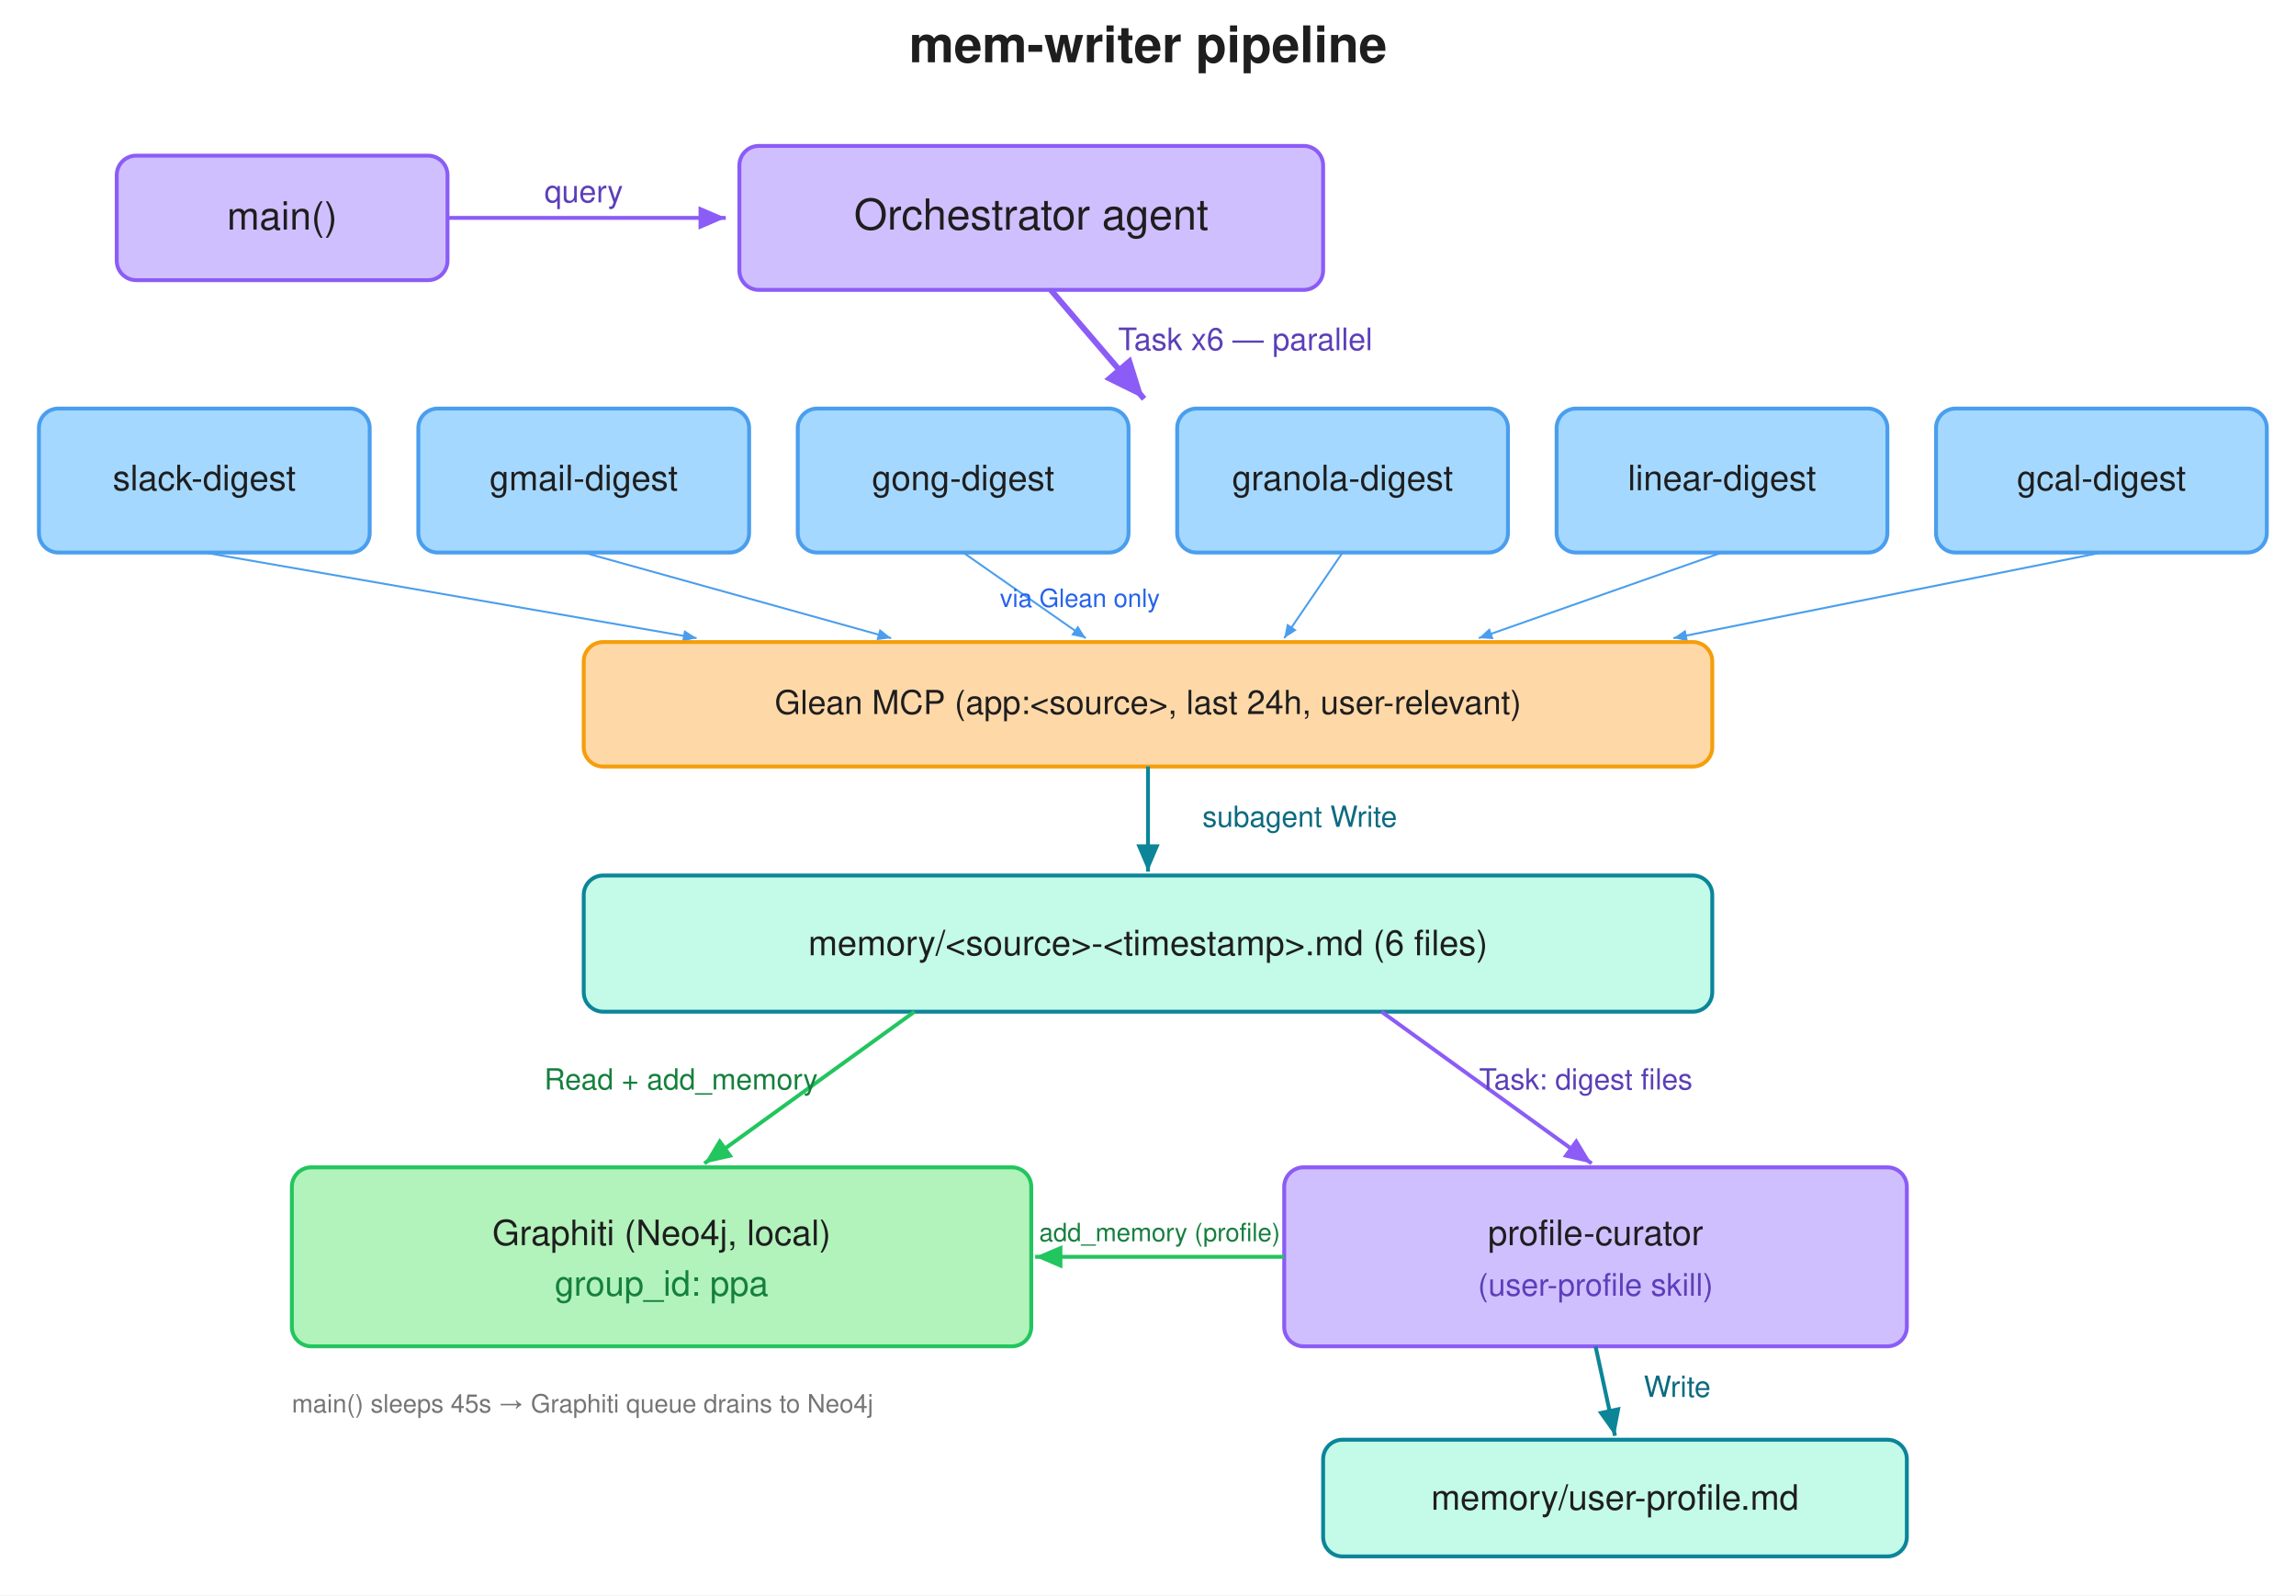
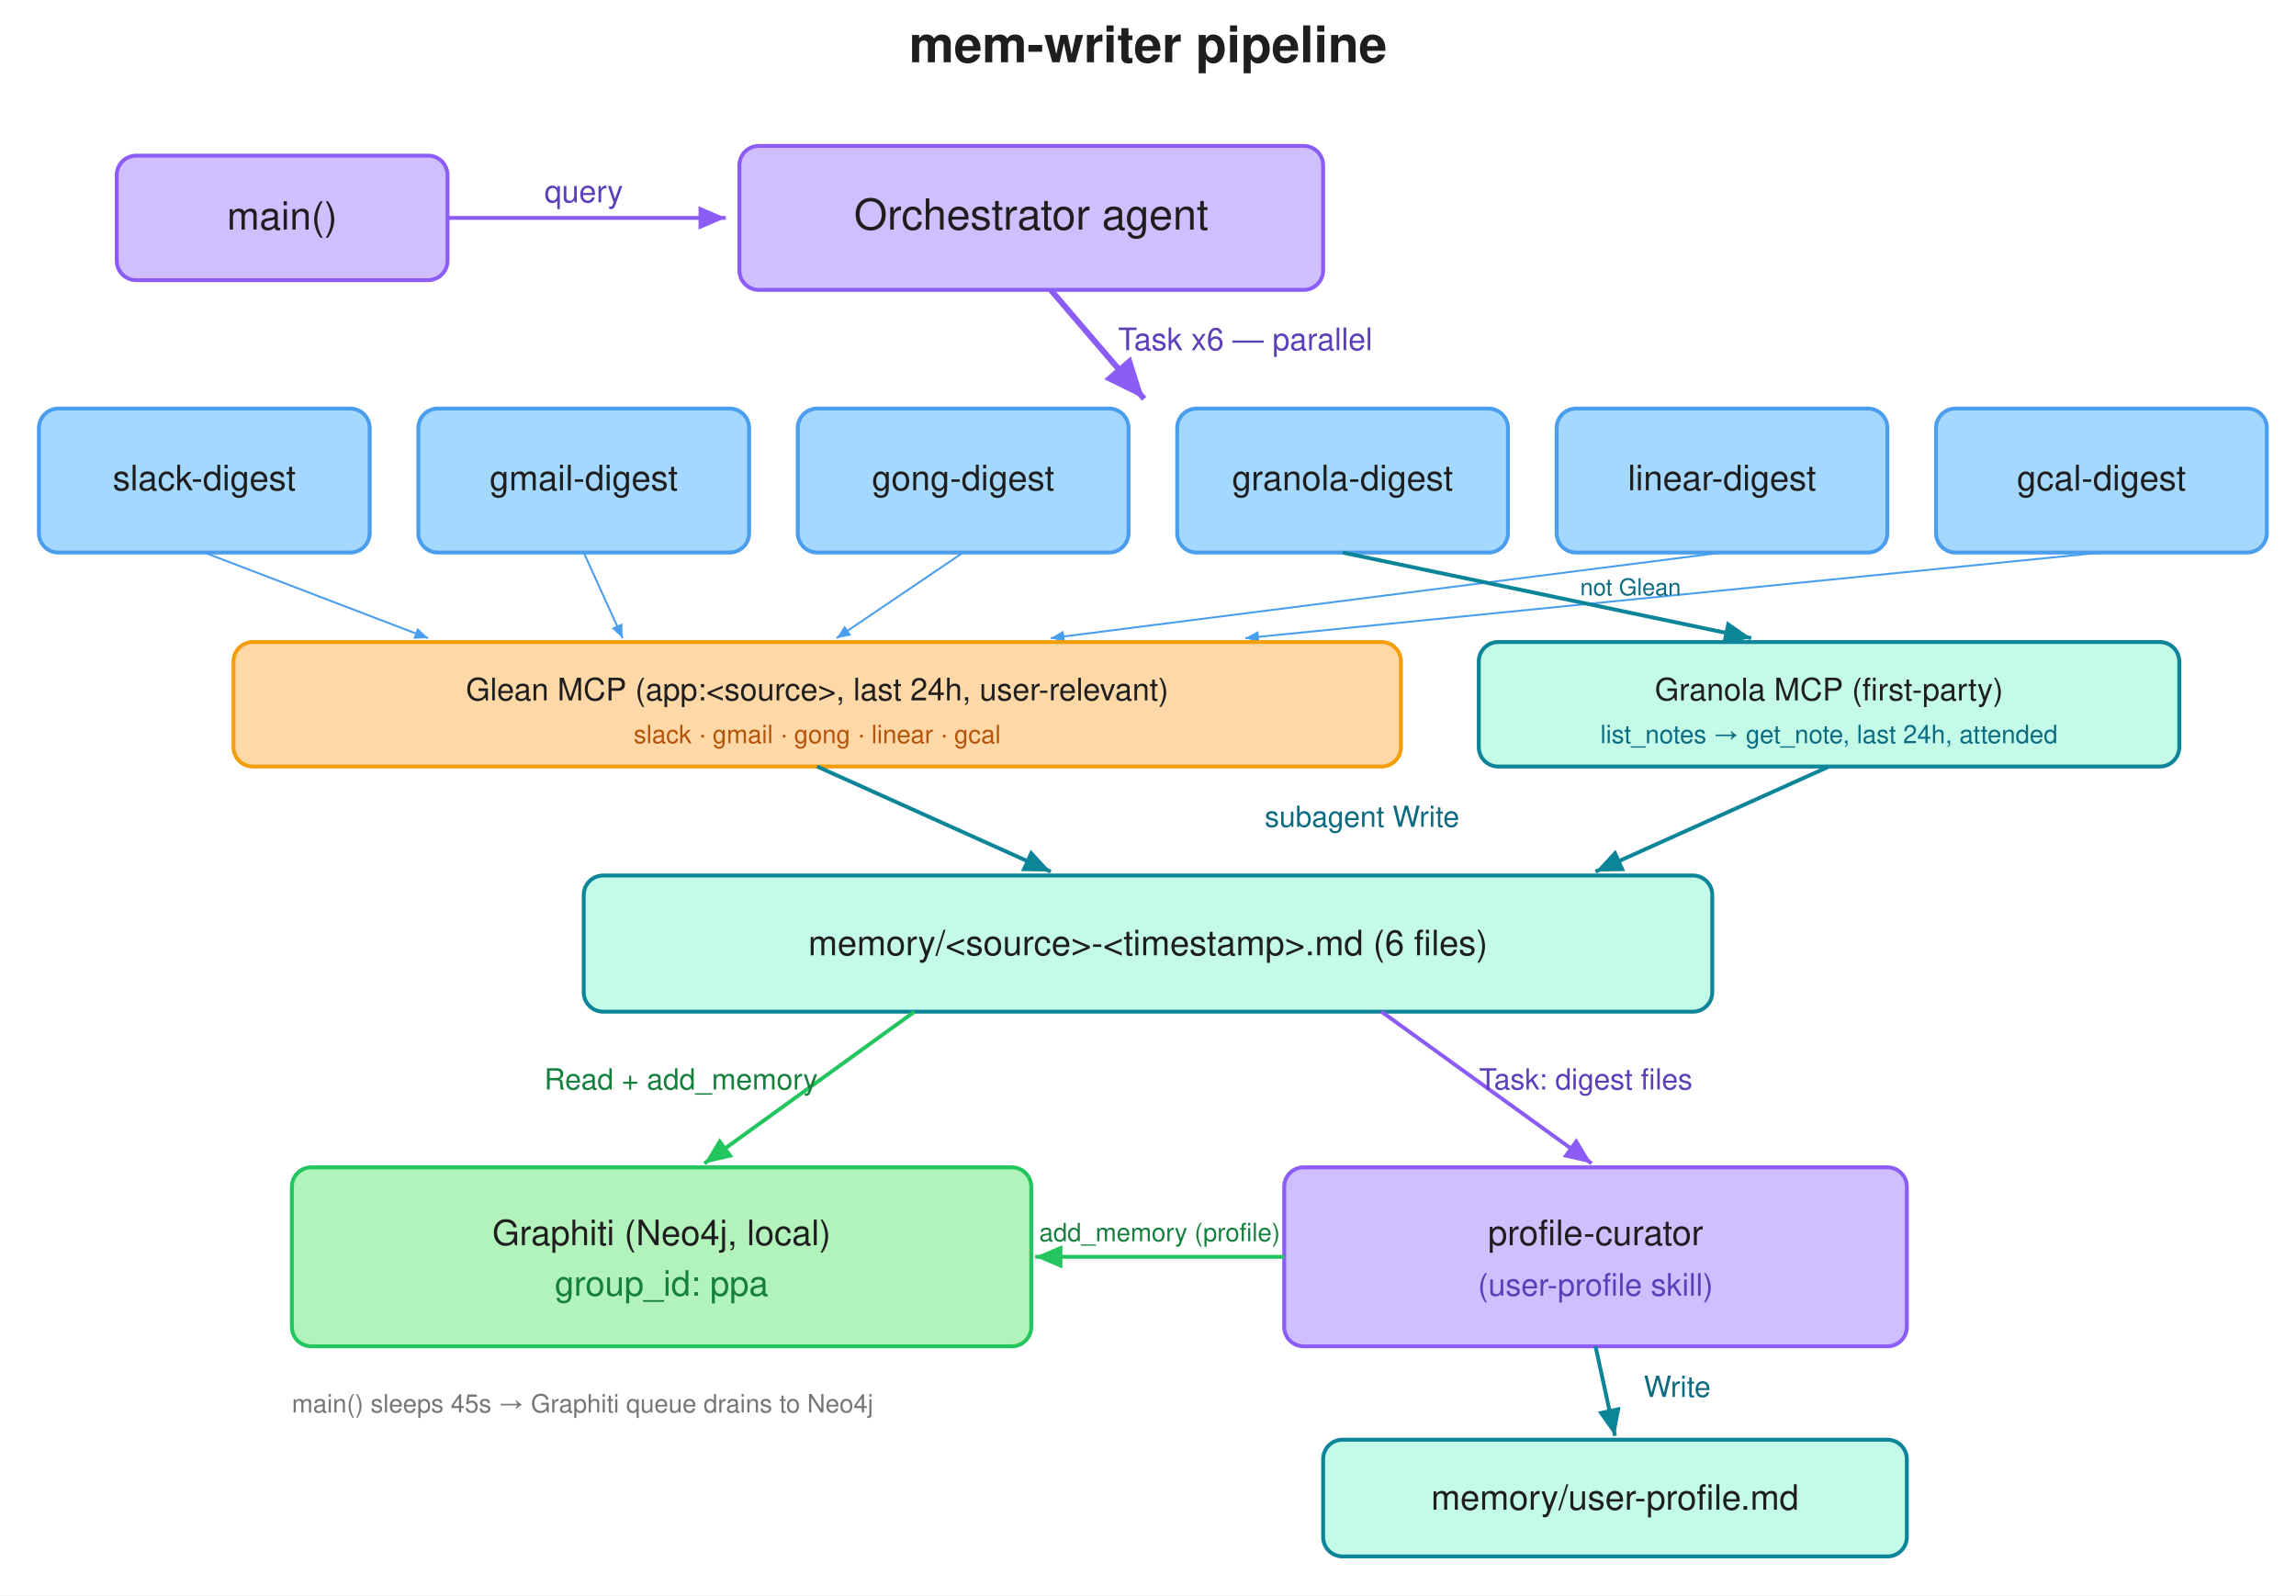
<svg xmlns="http://www.w3.org/2000/svg" viewBox="0 0 1180 820" font-family="Segoe UI, Helvetica, Arial, sans-serif">
  <defs>
    <marker id="ah-purple" markerWidth="9" markerHeight="9" refX="7" refY="3" orient="auto">
      <path d="M0,0 L7,3 L0,6 Z" fill="#8b5cf6" />
    </marker>
    <marker id="ah-blue" markerWidth="9" markerHeight="9" refX="7" refY="3" orient="auto">
      <path d="M0,0 L7,3 L0,6 Z" fill="#4a9eed" />
    </marker>
    <marker id="ah-teal" markerWidth="9" markerHeight="9" refX="7" refY="3" orient="auto">
      <path d="M0,0 L7,3 L0,6 Z" fill="#0c8599" />
    </marker>
    <marker id="ah-green" markerWidth="9" markerHeight="9" refX="7" refY="3" orient="auto">
      <path d="M0,0 L7,3 L0,6 Z" fill="#22c55e" />
    </marker>
  </defs>
  <rect x="0" y="0" width="1180" height="820" fill="#ffffff" />
  <text x="590" y="32" text-anchor="middle" font-size="26" font-weight="bold" fill="#1e1e1e">mem-writer pipeline</text>
  <rect x="60" y="80" width="170" height="64" rx="10" fill="#d0bfff" stroke="#8b5cf6" stroke-width="2" />
  <text x="145" y="118" text-anchor="middle" font-size="20" fill="#1e1e1e">main()</text>
  <rect x="380" y="75" width="300" height="74" rx="10" fill="#d0bfff" stroke="#8b5cf6" stroke-width="2" />
  <text x="530" y="118" text-anchor="middle" font-size="22" fill="#1e1e1e">Orchestrator agent</text>
  <line x1="230" y1="112" x2="373" y2="112" stroke="#8b5cf6" stroke-width="2" marker-end="url(#ah-purple)" />
  <text x="300" y="104" text-anchor="middle" font-size="16" fill="#5b3fb8">query</text>
  <rect x="20" y="210" width="170" height="74" rx="10" fill="#a5d8ff" stroke="#4a9eed" stroke-width="2" />
  <text x="105" y="252" text-anchor="middle" font-size="18" fill="#1e1e1e">slack-digest</text>
  <rect x="215" y="210" width="170" height="74" rx="10" fill="#a5d8ff" stroke="#4a9eed" stroke-width="2" />
  <text x="300" y="252" text-anchor="middle" font-size="18" fill="#1e1e1e">gmail-digest</text>
  <rect x="410" y="210" width="170" height="74" rx="10" fill="#a5d8ff" stroke="#4a9eed" stroke-width="2" />
  <text x="495" y="252" text-anchor="middle" font-size="18" fill="#1e1e1e">gong-digest</text>
  <rect x="605" y="210" width="170" height="74" rx="10" fill="#a5d8ff" stroke="#4a9eed" stroke-width="2" />
  <text x="690" y="252" text-anchor="middle" font-size="18" fill="#1e1e1e">granola-digest</text>
  <rect x="800" y="210" width="170" height="74" rx="10" fill="#a5d8ff" stroke="#4a9eed" stroke-width="2" />
  <text x="885" y="252" text-anchor="middle" font-size="18" fill="#1e1e1e">linear-digest</text>
  <rect x="995" y="210" width="170" height="74" rx="10" fill="#a5d8ff" stroke="#4a9eed" stroke-width="2" />
  <text x="1080" y="252" text-anchor="middle" font-size="18" fill="#1e1e1e">gcal-digest</text>
  <line x1="540" y1="149" x2="588" y2="205" stroke="#8b5cf6" stroke-width="3" marker-end="url(#ah-purple)" />
  <text x="640" y="180" text-anchor="middle" font-size="16" fill="#5b3fb8">Task x6 — parallel</text>
-   <line x1="105" y1="284" x2="358" y2="328" stroke="#4a9eed" stroke-width="1" marker-end="url(#ah-blue)" />
-   <line x1="300" y1="284" x2="458" y2="328" stroke="#4a9eed" stroke-width="1" marker-end="url(#ah-blue)" />
-   <line x1="495" y1="284" x2="558" y2="328" stroke="#4a9eed" stroke-width="1" marker-end="url(#ah-blue)" />
-   <line x1="690" y1="284" x2="660" y2="328" stroke="#4a9eed" stroke-width="1" marker-end="url(#ah-blue)" />
-   <line x1="885" y1="284" x2="760" y2="328" stroke="#4a9eed" stroke-width="1" marker-end="url(#ah-blue)" />
-   <line x1="1080" y1="284" x2="860" y2="328" stroke="#4a9eed" stroke-width="1" marker-end="url(#ah-blue)" />
-   <text x="555" y="312" text-anchor="middle" font-size="13" fill="#2563eb">via Glean only</text>
-   <rect x="300" y="330" width="580" height="64" rx="10" fill="#ffd8a8" stroke="#f59e0b" stroke-width="2" />
-   <text x="590" y="367" text-anchor="middle" font-size="17" fill="#1e1e1e">Glean MCP   (app:&lt;source&gt;, last 24h, user-relevant)</text>
-   <line x1="590" y1="394" x2="590" y2="448" stroke="#0c8599" stroke-width="2" marker-end="url(#ah-teal)" />
-   <text x="668" y="425" text-anchor="middle" font-size="15" fill="#0c6b80">subagent Write</text>
+   <line x1="105" y1="284" x2="220" y2="328" stroke="#4a9eed" stroke-width="1" marker-end="url(#ah-blue)" />
+   <line x1="300" y1="284" x2="320" y2="328" stroke="#4a9eed" stroke-width="1" marker-end="url(#ah-blue)" />
+   <line x1="495" y1="284" x2="430" y2="328" stroke="#4a9eed" stroke-width="1" marker-end="url(#ah-blue)" />
+   <line x1="885" y1="284" x2="540" y2="328" stroke="#4a9eed" stroke-width="1" marker-end="url(#ah-blue)" />
+   <line x1="1080" y1="284" x2="640" y2="328" stroke="#4a9eed" stroke-width="1" marker-end="url(#ah-blue)" />
+   <rect x="120" y="330" width="600" height="64" rx="10" fill="#ffd8a8" stroke="#f59e0b" stroke-width="2" />
+   <text x="420" y="360" text-anchor="middle" font-size="16" fill="#1e1e1e">Glean MCP   (app:&lt;source&gt;, last 24h, user-relevant)</text>
+   <text x="420" y="382" text-anchor="middle" font-size="13" fill="#b45309">slack · gmail · gong · linear · gcal</text>
+   <line x1="690" y1="284" x2="900" y2="328" stroke="#0c8599" stroke-width="2" marker-end="url(#ah-teal)" />
+   <text x="838" y="306" text-anchor="middle" font-size="12" fill="#0c6b80">not Glean</text>
+   <rect x="760" y="330" width="360" height="64" rx="10" fill="#c3fae8" stroke="#0c8599" stroke-width="2" />
+   <text x="940" y="360" text-anchor="middle" font-size="16" fill="#1e1e1e">Granola MCP  (first-party)</text>
+   <text x="940" y="382" text-anchor="middle" font-size="13" fill="#0c6b80">list_notes → get_note, last 24h, attended</text>
+   <line x1="420" y1="394" x2="540" y2="448" stroke="#0c8599" stroke-width="2" marker-end="url(#ah-teal)" />
+   <line x1="940" y1="394" x2="820" y2="448" stroke="#0c8599" stroke-width="2" marker-end="url(#ah-teal)" />
+   <text x="700" y="425" text-anchor="middle" font-size="15" fill="#0c6b80">subagent Write</text>
  <rect x="300" y="450" width="580" height="70" rx="10" fill="#c3fae8" stroke="#0c8599" stroke-width="2" />
  <text x="590" y="491" text-anchor="middle" font-size="18" fill="#1e1e1e">memory/&lt;source&gt;-&lt;timestamp&gt;.md   (6 files)</text>
  <line x1="470" y1="520" x2="362" y2="598" stroke="#22c55e" stroke-width="2" marker-end="url(#ah-green)" />
  <text x="350" y="560" text-anchor="middle" font-size="15" fill="#15803d">Read + add_memory</text>
  <rect x="150" y="600" width="380" height="92" rx="10" fill="#b2f2bb" stroke="#22c55e" stroke-width="2" />
  <text x="340" y="640" text-anchor="middle" font-size="18" fill="#1e1e1e">Graphiti  (Neo4j, local)</text>
  <text x="340" y="666" text-anchor="middle" font-size="18" fill="#15803d">group_id: ppa</text>
  <line x1="710" y1="520" x2="818" y2="598" stroke="#8b5cf6" stroke-width="2" marker-end="url(#ah-purple)" />
  <text x="815" y="560" text-anchor="middle" font-size="15" fill="#5b3fb8">Task: digest files</text>
  <rect x="660" y="600" width="320" height="92" rx="10" fill="#d0bfff" stroke="#8b5cf6" stroke-width="2" />
  <text x="820" y="640" text-anchor="middle" font-size="18" fill="#1e1e1e">profile-curator</text>
  <text x="820" y="666" text-anchor="middle" font-size="16" fill="#5b3fb8">(user-profile skill)</text>
  <line x1="660" y1="646" x2="532" y2="646" stroke="#22c55e" stroke-width="2" marker-end="url(#ah-green)" />
  <text x="596" y="638" text-anchor="middle" font-size="13" fill="#15803d">add_memory (profile)</text>
  <line x1="820" y1="692" x2="830" y2="738" stroke="#0c8599" stroke-width="2" marker-end="url(#ah-teal)" />
  <text x="862" y="718" text-anchor="middle" font-size="15" fill="#0c6b80">Write</text>
  <rect x="680" y="740" width="300" height="60" rx="10" fill="#c3fae8" stroke="#0c8599" stroke-width="2" />
  <text x="830" y="776" text-anchor="middle" font-size="18" fill="#1e1e1e">memory/user-profile.md</text>
  <text x="150" y="726" font-size="13" fill="#757575">main() sleeps 45s  →  Graphiti queue drains to Neo4j</text>
</svg>
